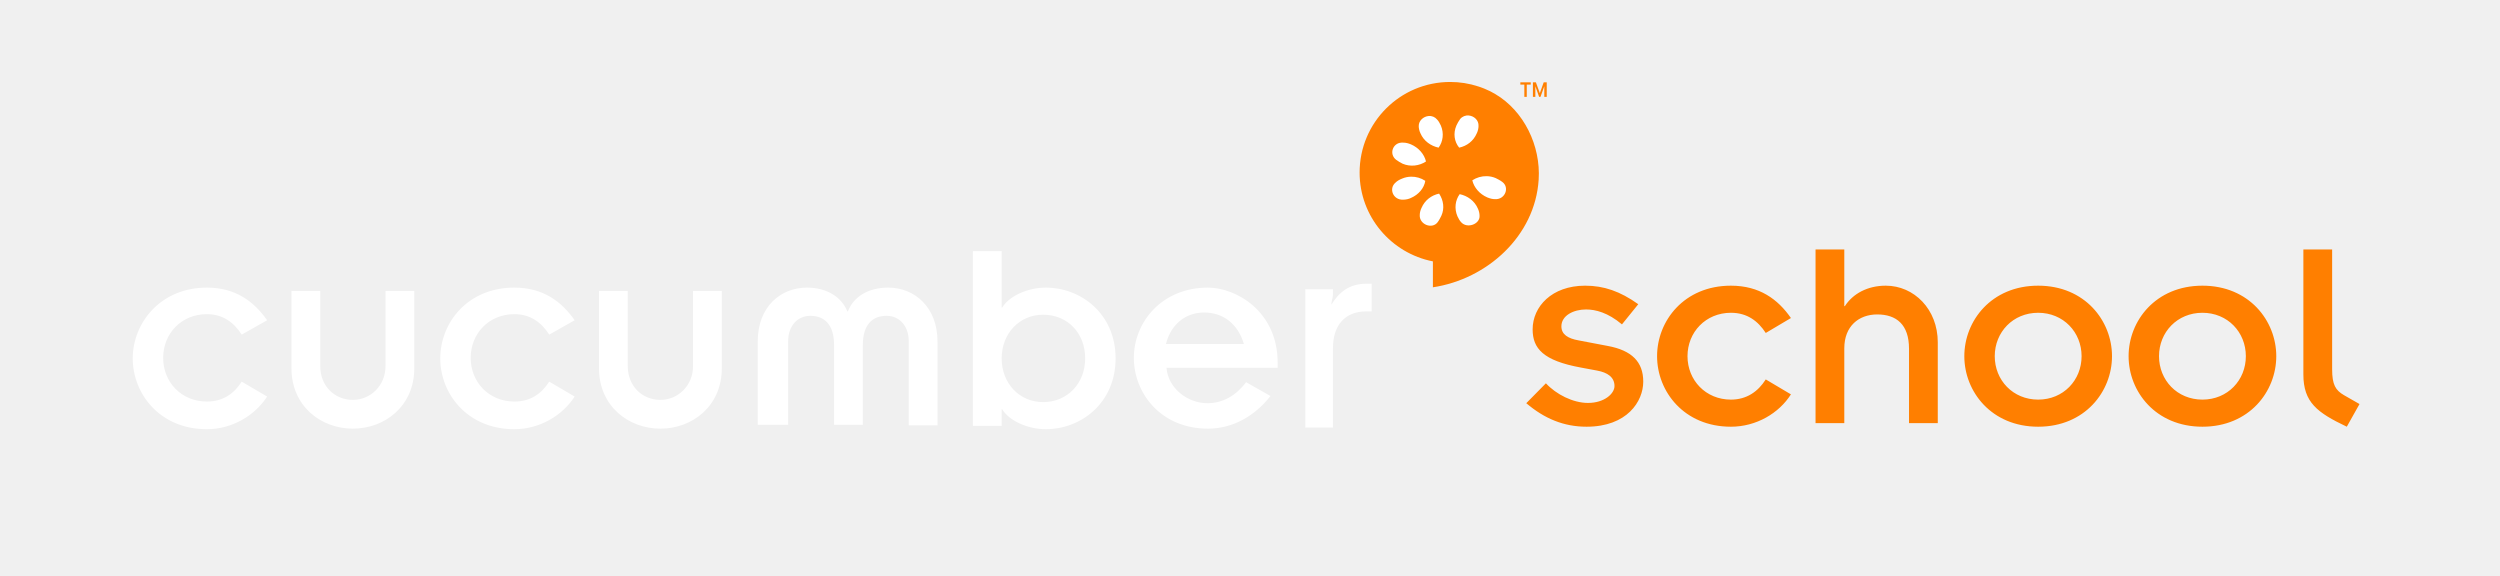
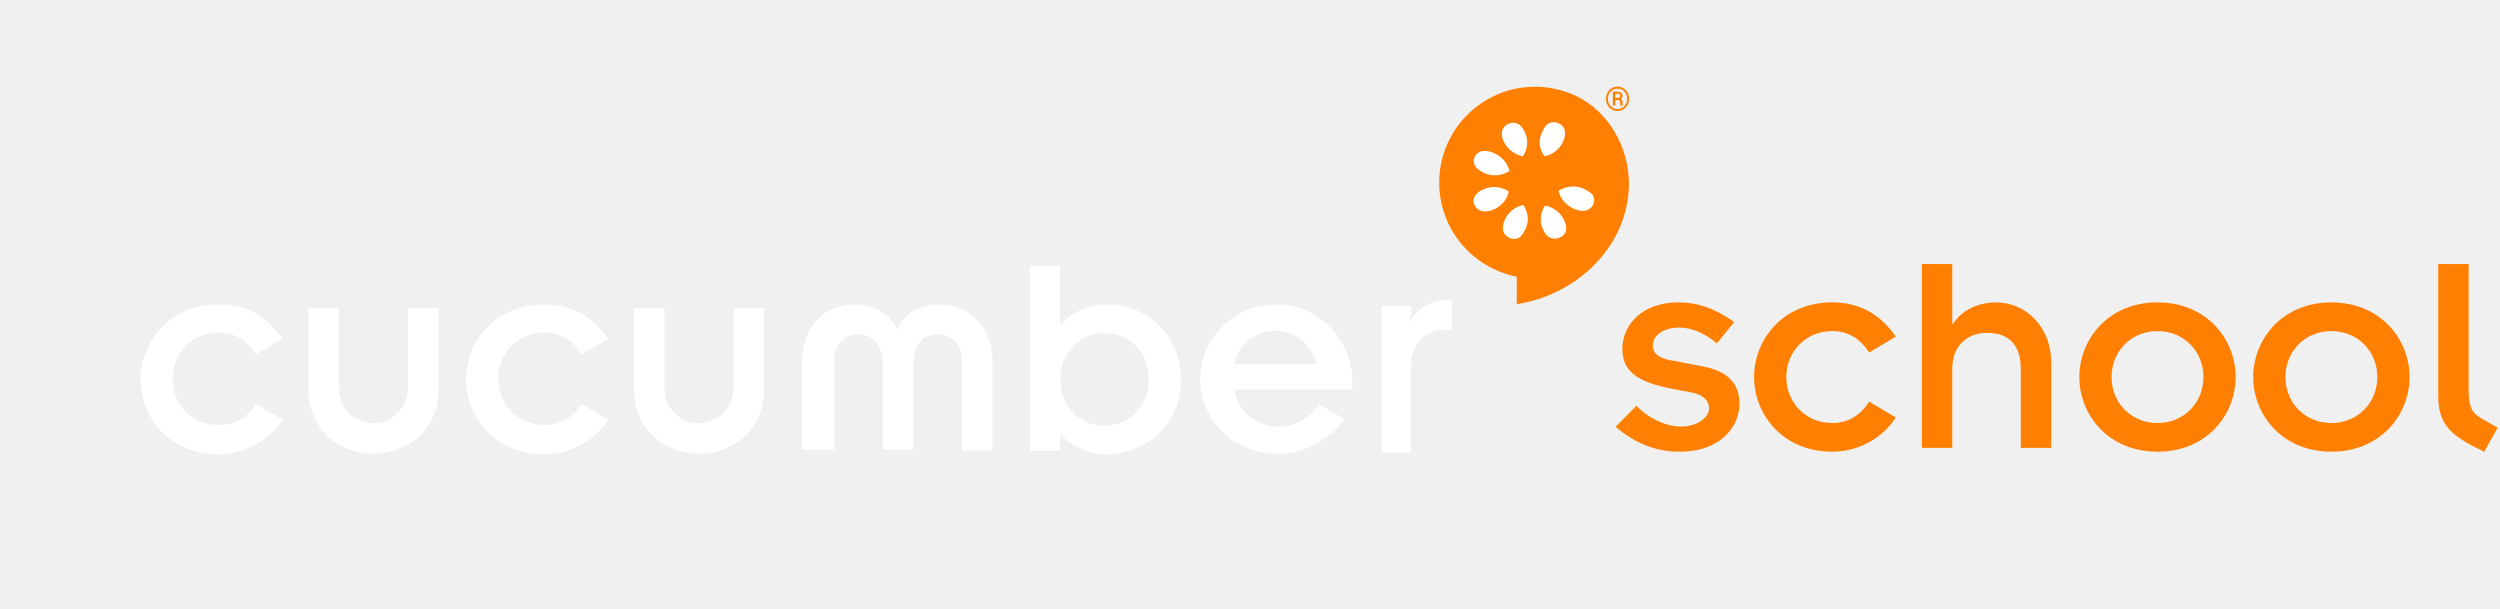
- <svg xmlns="http://www.w3.org/2000/svg" width="452" height="104" viewBox="0 0 452 104">
+ <svg xmlns="http://www.w3.org/2000/svg" width="427" height="104" viewBox="0 0 427 104">
  <g fill="none" fill-rule="evenodd">
    <path d="M0 0h298v104H0z" />
    <path d="M247 51.3c-3 0-4.9 1.5-6.3 3.8 0-.6.3-1.3.3-1.8v-1h-5v25h5V62.9c0-4.1 2.2-6.6 6-6.6h1v-5h-1zM43.7 60.5c-1.4-2.2-3.4-3.7-6.3-3.7-4.6 0-7.9 3.5-7.9 7.9s3.3 7.9 7.9 7.9c2.9 0 4.9-1.4 6.3-3.6l4.6 2.7c-2.2 3.4-6.3 5.9-10.9 5.9-8.5 0-13.4-6.4-13.4-12.8S29 52 37.4 52c5.2 0 8.5 2.5 10.9 5.9l-4.6 2.6zm9-7.9h5.2v13.6c0 3.6 2.6 6.1 5.9 6.1 3.2 0 5.9-2.6 5.9-6.1V52.6h5.2v14c0 6.8-5.3 10.9-11.1 10.9s-11.1-4.1-11.1-10.9v-14zm46.6 7.9c-1.4-2.2-3.4-3.7-6.3-3.7-4.6 0-7.9 3.5-7.9 7.9s3.3 7.9 7.9 7.9c2.9 0 4.9-1.4 6.3-3.6l4.6 2.7c-2.2 3.4-6.3 5.9-10.9 5.9-8.5 0-13.4-6.4-13.4-12.8S84.5 52 93 52c5.2 0 8.5 2.5 10.9 5.9l-4.6 2.6zm9-7.9h5.2v13.6c0 3.6 2.6 6.1 5.9 6.1 3.2 0 5.9-2.6 5.9-6.1V52.6h5.2v14c0 6.8-5.3 10.9-11.1 10.9s-11.1-4.1-11.1-10.9v-14zm28.7 9.1c0-6.2 4.1-9.7 8.9-9.7 3.7 0 6.3 1.8 7.3 4.3h.1c1-2.6 3.6-4.3 7.3-4.3 4.8 0 8.9 3.6 8.9 9.7v15.2h-5.2V61.7c0-2.9-1.8-4.6-4-4.6-2.5 0-4.3 1.5-4.3 5.3v14.4h-5.2V62.4c0-3.8-1.8-5.3-4.3-5.3-2.2 0-4 1.7-4 4.6v15.1H137V61.7zm38.9-16.3h5.2v10.2h.1c1.2-2 4.5-3.6 7.9-3.6 6.3 0 12.6 4.7 12.6 12.8 0 8.1-6.3 12.8-12.6 12.8-3.4 0-6.7-1.6-7.9-3.6h-.1v3h-5.2V45.4zm12.7 11.5c-4.3 0-7.5 3.4-7.5 7.9s3.2 7.9 7.5 7.9c4.4 0 7.6-3.4 7.6-7.9 0-4.6-3.2-7.9-7.6-7.9zm41.1 14.7c-2.9 3.7-6.9 5.9-11.3 5.9-8.5 0-13.4-6.4-13.4-12.8S210 52 218.4 52c5 0 12.6 4.2 12.6 13.6v.9h-20.1c.3 3.7 3.8 6.4 7.4 6.4 2.8 0 5.2-1.4 7-3.8l4.4 2.5zm-4.8-9.4c-1.1-3.7-3.8-5.7-7.2-5.7-3.3 0-6 2.1-6.9 5.7h14.1z" fill="#ffffff" />
    <path d="M262.192 14.82c-9.05 0-16.375 7.324-16.375 16.375 0 7.968 5.712 14.589 13.25 16.062v4.688c9.8-1.478 18.478-9.257 19.125-19.47.39-6.146-2.675-12.42-7.844-15.468a13.755 13.755 0 0 0-.906-.5c-.315-.155-.64-.306-.969-.437-.104-.044-.207-.084-.312-.125-.288-.107-.578-.226-.875-.313a16.246 16.246 0 0 0-5.094-.812z" fill="#FF7F00" />
    <path d="M265.567 20.882a1.787 1.787 0 0 0-1.562.625c-.3.4-.488.788-.688 1.188-.6 1.4-.4 2.9.5 4 1.4-.3 2.588-1.194 3.188-2.594.2-.4.312-.913.312-1.313.063-1.062-.816-1.81-1.75-1.906zm-7.281.094c-.913.087-1.781.812-1.781 1.812 0 .4.112.913.312 1.313.6 1.4 1.881 2.294 3.281 2.594.8-1.1 1.007-2.6.407-4-.2-.4-.388-.794-.688-1.094a1.757 1.757 0 0 0-1.531-.625zm-4.906 4.812c-1.577.081-2.282 2.063-.97 3.094.4.3.788.519 1.188.719 1.4.6 3.02.394 4.22-.406-.3-1.3-1.32-2.494-2.72-3.094-.5-.2-.906-.313-1.406-.313-.112-.012-.207-.005-.312 0zm15.406 6.063a4.574 4.574 0 0 0-2.594.75c.3 1.3 1.319 2.494 2.719 3.094.5.2.906.312 1.406.312 1.8.1 2.681-2.125 1.281-3.125-.4-.3-.787-.487-1.187-.687a4.32 4.32 0 0 0-1.625-.344zm-13.656.094c-.55.01-1.1.118-1.625.343-.5.2-.888.42-1.188.72-1.3 1.1-.425 3.193 1.375 3.093.5 0 1.006-.113 1.406-.313 1.4-.6 2.394-1.793 2.594-3.093a4.475 4.475 0 0 0-2.562-.75zm5.062 3.062c-1.4.3-2.587 1.194-3.187 2.594-.2.4-.313.881-.313 1.281-.1 1.7 2.219 2.613 3.219 1.313.3-.4.487-.788.687-1.188.6-1.3.394-2.8-.406-4zm3.719.094c-.8 1.1-1.006 2.6-.406 4 .2.4.387.794.687 1.094 1.1 1.2 3.413.312 3.313-1.188 0-.4-.113-.912-.313-1.312-.6-1.4-1.881-2.294-3.281-2.594z" fill="#FFF" />
-     <path fill="#FF7F00" d="M279.21 15.59l-.69 1.92h-.25l-.68-1.92v1.92h-.44v-2.62h.54l.71 1.95.7-1.95h.55v2.62h-.44v-1.92m-2.45-.3h-.72v2.22h-.44v-2.22h-.72v-.4h1.88v.4z">
+     <path fill="#FF7F00" d="M274.3 16.87q0-.29.07-.56.07-.27.2-.5.13-.23.31-.42.18-.19.4-.32.22-.13.47-.21.25-.07.53-.07.27 0 .52.07.25.08.47.21.22.13.4.32.18.19.31.42.13.23.2.5t.07.56q0 .3-.07.56-.07.27-.2.51-.13.23-.31.42-.18.18-.4.32-.22.13-.47.21-.25.07-.52.07-.28 0-.53-.07-.25-.08-.47-.21-.22-.14-.4-.32-.18-.19-.31-.42-.13-.24-.2-.51-.07-.26-.07-.56m.32 0q0 .37.13.69.13.32.36.56.22.24.52.37.3.14.65.14.34 0 .64-.14.3-.13.53-.37.22-.24.35-.56.13-.32.13-.69 0-.37-.13-.69-.13-.32-.35-.55-.23-.24-.53-.37-.3-.13-.64-.13-.35 0-.65.13-.3.13-.52.37-.23.23-.36.55-.13.32-.13.69m1.25.21v.94h-.39v-2.36h.76q.21 0 .37.04.17.05.29.13.11.09.18.23.06.13.06.31t-.09.3q-.09.13-.27.22.1.04.16.1.07.06.11.13.04.08.06.16.02.09.02.19v.15q0 .11.01.2 0 .09.03.16v.04h-.4q-.01-.04-.02-.09l-.02-.12v-.11V17.47q0-.2-.09-.29-.1-.1-.32-.1h-.45m0-.36h.43q.09 0 .17-.02.08-.02.14-.07.06-.04.1-.1.04-.06.04-.15 0-.1-.03-.17t-.08-.12q-.06-.04-.16-.06-.09-.02-.24-.02h-.37v.71z">
        </path>
    <path fill="#FF7F00" d="M275.95 72.9c3.3 2.8 6.8 4.25 10.9 4.25 7.35 0 10.25-4.6 10.25-8.15 0-3.6-2.1-5.65-6.4-6.45l-5.25-1c-2-.35-3.15-1.1-3.15-2.55 0-1.95 2.2-3.05 4.45-3.05 1.7 0 3.95.55 6.5 2.7L296.2 55c-3.3-2.35-6.25-3.35-9.6-3.35-6.05 0-9.5 3.8-9.5 7.9 0 3.45 1.9 5.65 8.7 6.9l2.95.55c1.9.35 3.15 1.2 3.15 2.8 0 1.35-1.8 3.05-4.8 3.05-2.7 0-5.75-1.55-7.6-3.55zm47.85-15.4c-2.35-3.4-5.7-5.85-10.85-5.85-8.45 0-13.35 6.35-13.35 12.75s4.9 12.75 13.35 12.75c4.6 0 8.7-2.45 10.85-5.85l-4.55-2.7c-1.4 2.2-3.45 3.65-6.3 3.65-4.55 0-7.85-3.5-7.85-7.85s3.3-7.85 7.85-7.85c2.95 0 4.9 1.5 6.3 3.65zm4.45 19h5.2V62.95c0-3.95 2.6-6.1 5.95-6.1 3.45 0 5.75 1.8 5.75 6.2V76.5h5.2V61.9c0-6-4.3-10.25-9.4-10.25-3.3 0-5.95 1.45-7.4 3.7h-.1V45.1h-5.2zm26.9-12.1c0 6.4 4.9 12.75 13.35 12.75s13.35-6.35 13.35-12.75-4.9-12.75-13.35-12.75S355.15 58 355.15 64.4zm5.5 0c0-4.35 3.3-7.85 7.85-7.85s7.85 3.5 7.85 7.85-3.3 7.85-7.85 7.85-7.85-3.5-7.85-7.85zm24.2 0c0 6.4 4.9 12.75 13.35 12.75s13.35-6.35 13.35-12.75-4.9-12.75-13.35-12.75S384.85 58 384.85 64.4zm5.5 0c0-4.35 3.3-7.85 7.85-7.85s7.85 3.5 7.85 7.85-3.3 7.85-7.85 7.85-7.85-3.5-7.85-7.85zm26.1-19.3v22.6c0 5.05 2.5 6.9 7.85 9.45l2.3-4.1-2.8-1.6c-1.55-.9-2.15-1.9-2.15-4.7V45.1z">
        </path>
  </g>
</svg>
